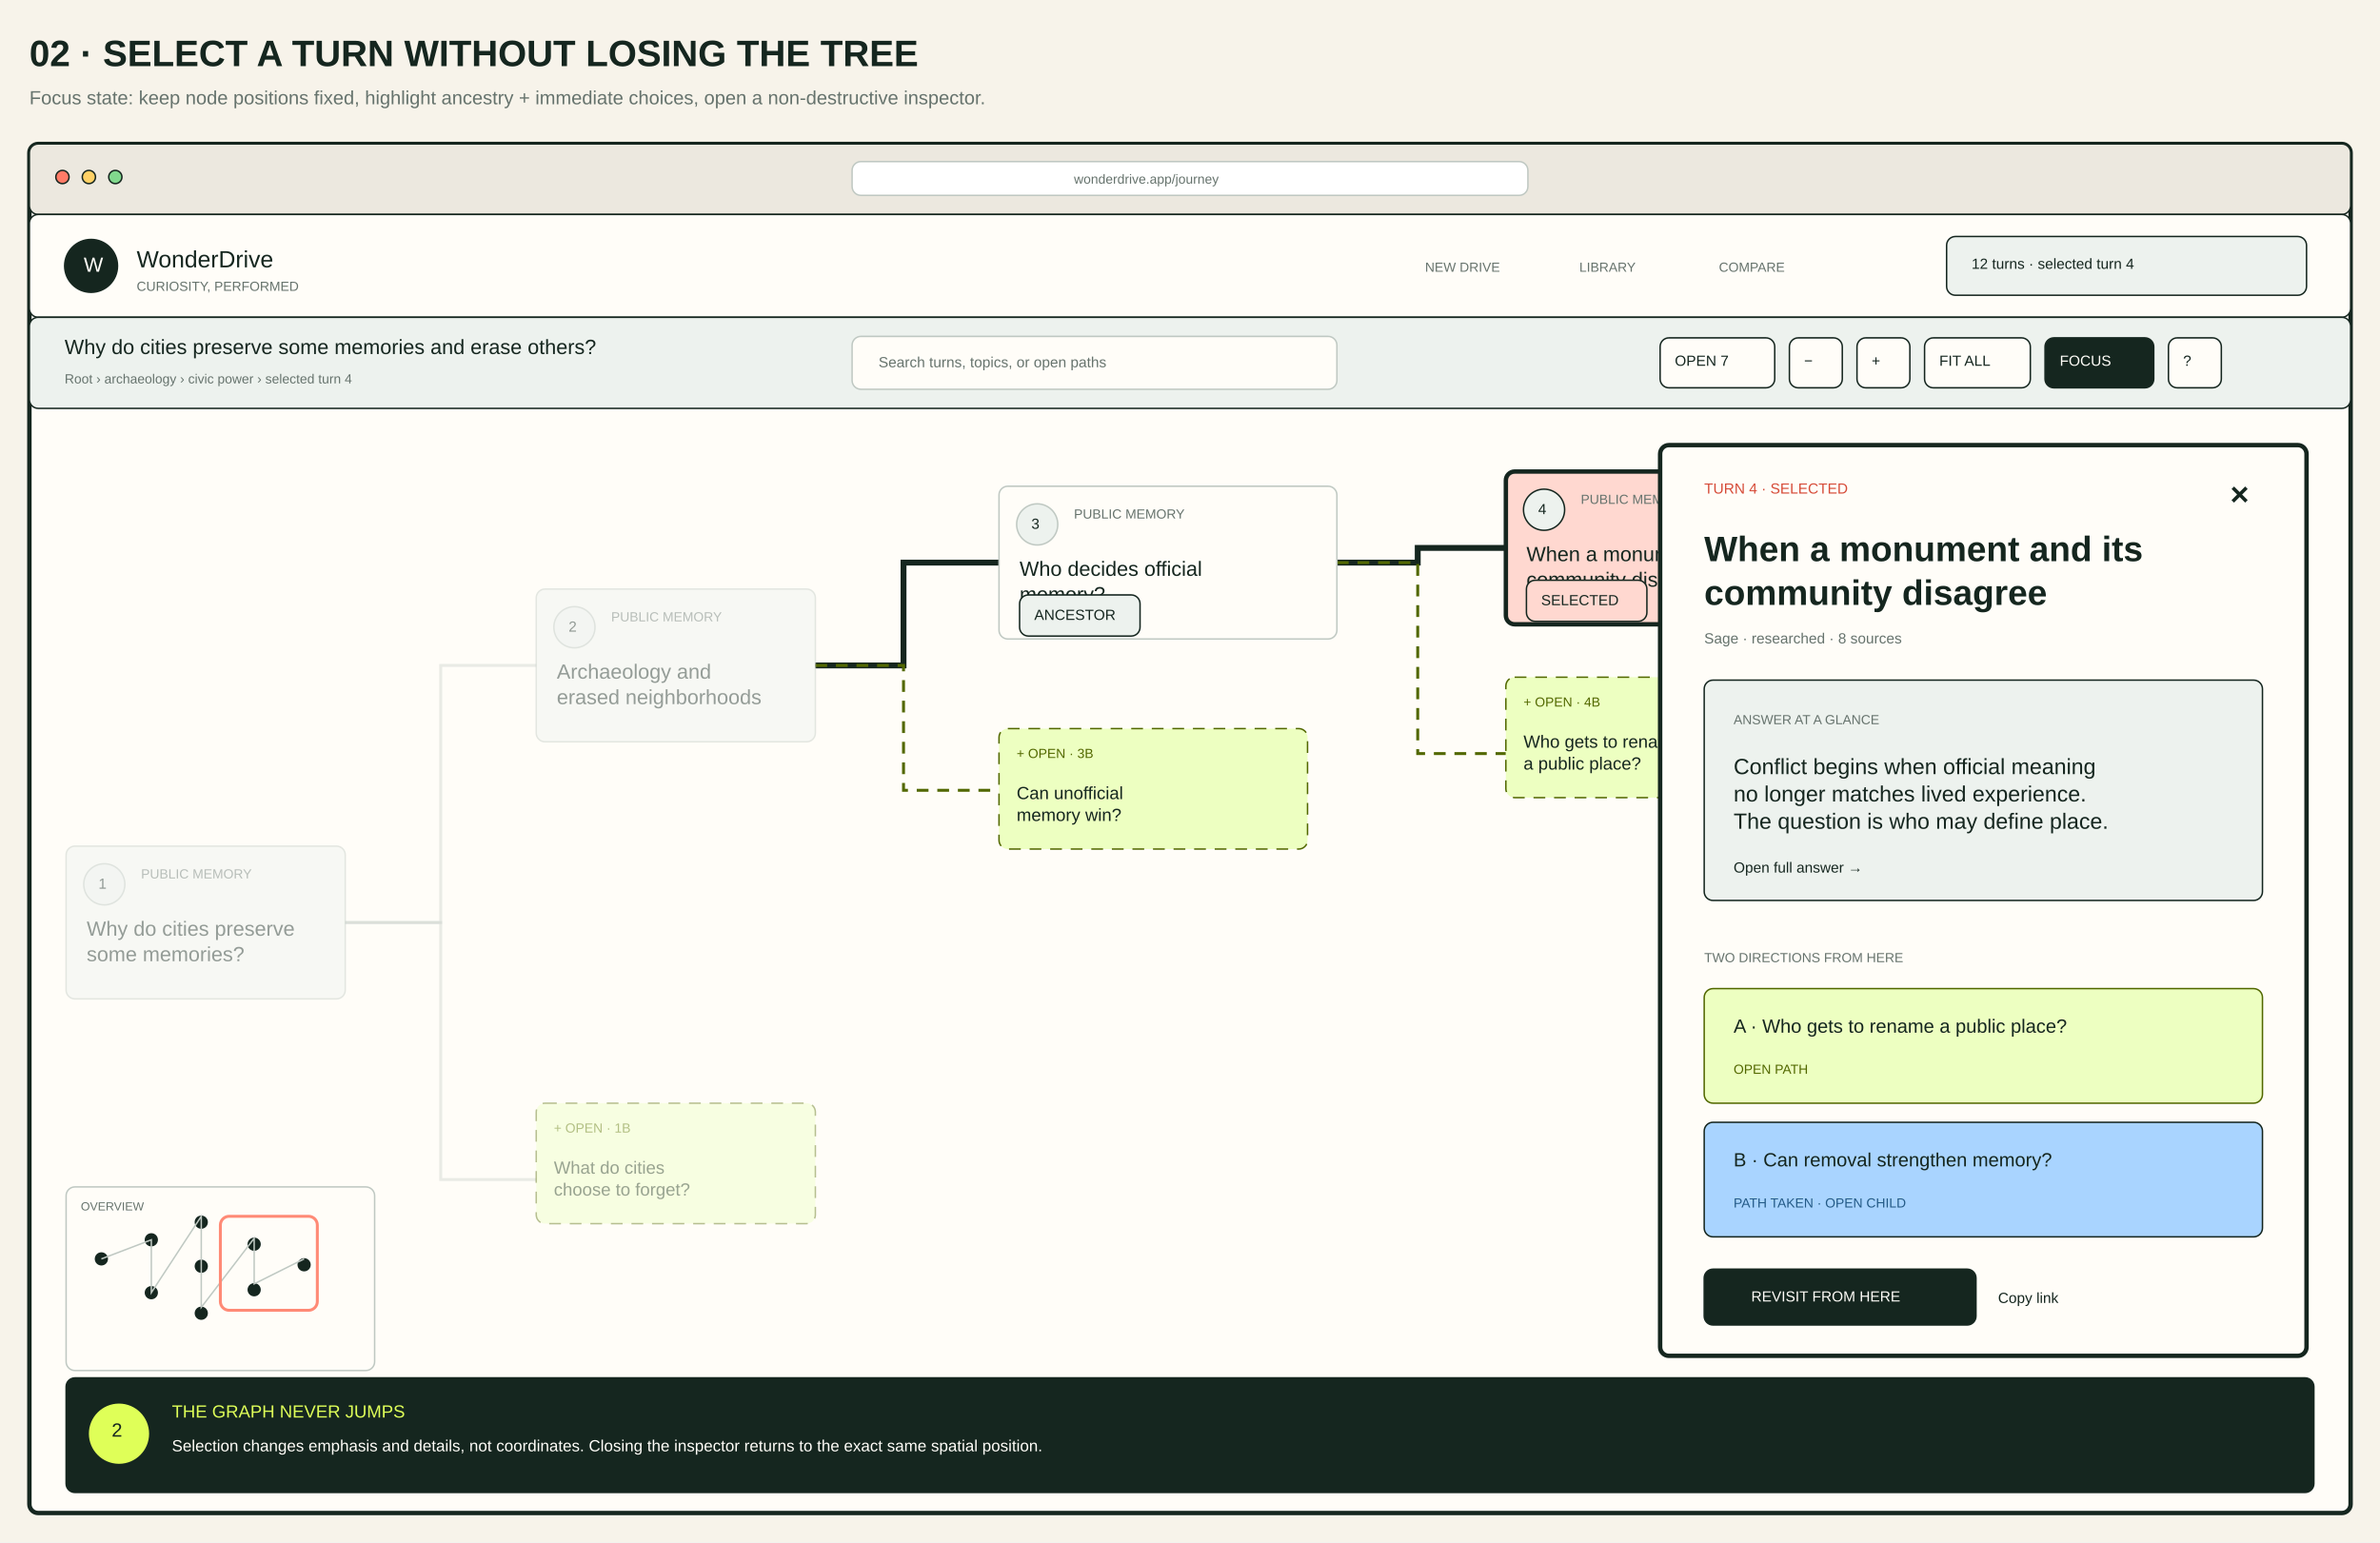
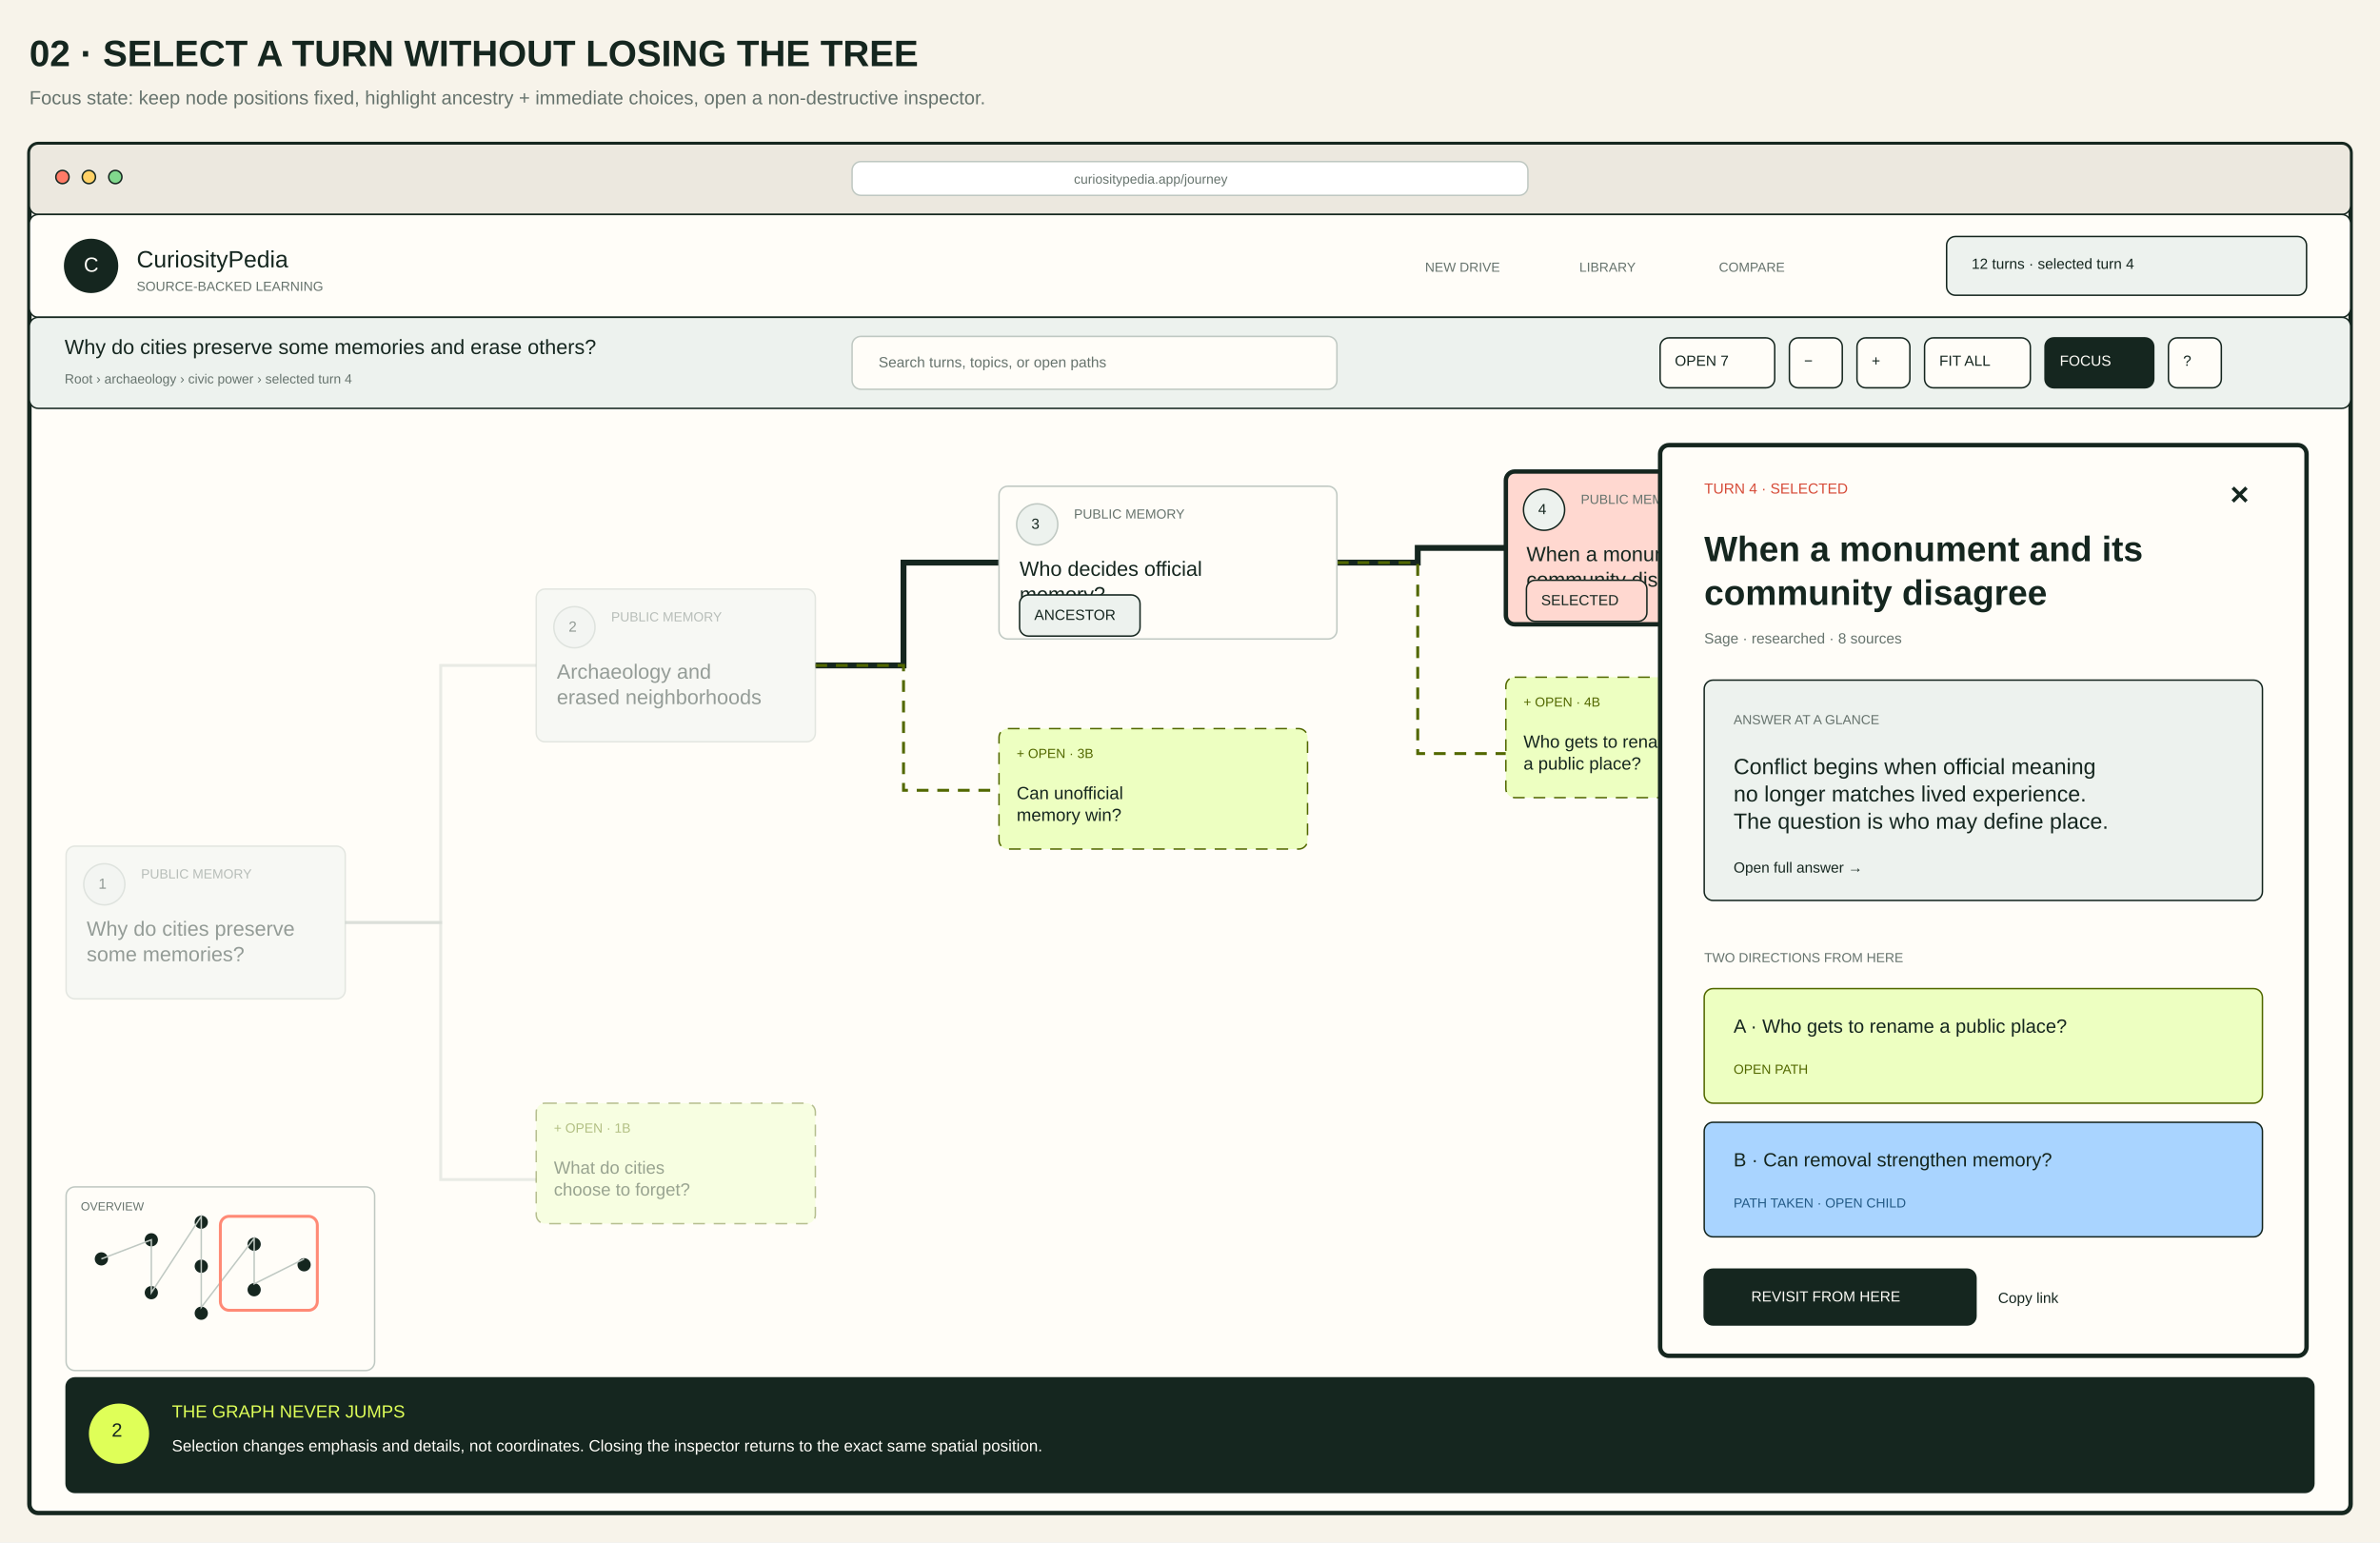
<svg xmlns="http://www.w3.org/2000/svg" width="1620" height="1050" viewBox="0 0 1620 1050">
  <rect x="0" y="0" width="1620" height="1050" fill="#f7f3ea" />
  <style>text{font-family:Arial,Helvetica,sans-serif}</style>
  <g transform="translate(-1680 -20)">
    <text x="1700" y="65" fill="#15261f" font-size="25" font-weight="600" opacity="1">
      <tspan x="1700" dy="0">02 · SELECT A TURN WITHOUT LOSING THE TREE</tspan>
    </text>
    <text x="1700" y="91" fill="#66736d" font-size="13" font-weight="500" opacity="1">
      <tspan x="1700" dy="0">Focus state: keep node positions fixed, highlight ancestry + immediate choices, open a non-destructive inspector.</tspan>
    </text>
    <rect x="1700" y="118" width="1580" height="932" rx="6" fill="#fffdf8" stroke="#15261f" stroke-width="3" opacity="1" />
    <rect x="1700" y="118" width="1580" height="48" rx="6" fill="#ece8df" stroke="#15261f" stroke-width="1" opacity="1" />
    <ellipse cx="1722.5" cy="140.5" rx="4.5" ry="4.5" fill="#ff7b67" stroke="#15261f" stroke-width="1" opacity="1" />
    <ellipse cx="1740.5" cy="140.5" rx="4.5" ry="4.5" fill="#ffd166" stroke="#15261f" stroke-width="1" opacity="1" />
    <ellipse cx="1758.5" cy="140.5" rx="4.5" ry="4.5" fill="#81d88d" stroke="#15261f" stroke-width="1" opacity="1" />
    <rect x="2260" y="130" width="460" height="23" rx="6" fill="#ffffff" stroke="#bfc8c2" stroke-width="1" opacity="1" />
    <text x="2411" y="145" fill="#66736d" font-size="9" font-weight="500" opacity="1">
-       <tspan x="2411" dy="0">wonderdrive.app/journey</tspan>
+       <tspan x="2411" dy="0">curiositypedia.app/journey</tspan>
    </text>
    <rect x="1700" y="166" width="1580" height="70" rx="6" fill="#fffdf8" stroke="#15261f" stroke-width="1" opacity="1" />
    <ellipse cx="1742" cy="201" rx="18" ry="18" fill="#15261f" stroke="#15261f" stroke-width="1" opacity="1" />
    <text x="1737" y="205" fill="#fffdf8" font-size="14" font-weight="500" opacity="1">
-       <tspan x="1737" dy="0">W</tspan>
+       <tspan x="1737" dy="0">C</tspan>
    </text>
    <text x="1773" y="202" fill="#15261f" font-size="16" font-weight="500" opacity="1">
-       <tspan x="1773" dy="0">WonderDrive</tspan>
+       <tspan x="1773" dy="0">CuriosityPedia</tspan>
    </text>
    <text x="1773" y="218" fill="#66736d" font-size="9" font-weight="500" opacity="1">
-       <tspan x="1773" dy="0">CURIOSITY, PERFORMED</tspan>
+       <tspan x="1773" dy="0">SOURCE-BACKED LEARNING</tspan>
    </text>
    <text x="2650" y="205" fill="#66736d" font-size="9" font-weight="500" opacity="1">
      <tspan x="2650" dy="0">NEW DRIVE</tspan>
    </text>
    <text x="2755" y="205" fill="#66736d" font-size="9" font-weight="500" opacity="1">
      <tspan x="2755" dy="0">LIBRARY</tspan>
    </text>
    <text x="2850" y="205" fill="#66736d" font-size="9" font-weight="500" opacity="1">
      <tspan x="2850" dy="0">COMPARE</tspan>
    </text>
    <rect x="3005" y="181" width="245" height="40" rx="6" fill="#edf2ee" stroke="#15261f" stroke-width="1" opacity="1" />
    <text x="3022" y="203" fill="#15261f" font-size="10" font-weight="500" opacity="1">
      <tspan x="3022" dy="0">12 turns · selected turn 4</tspan>
    </text>
    <rect x="1700" y="236" width="1580" height="62" rx="6" fill="#edf2ee" stroke="#15261f" stroke-width="1" opacity="1" />
    <text x="1724" y="261" fill="#15261f" font-size="14" font-weight="500" opacity="1">
      <tspan x="1724" dy="0">Why do cities preserve some memories and erase others?</tspan>
    </text>
    <text x="1724" y="281" fill="#66736d" font-size="9" font-weight="500" opacity="1">
      <tspan x="1724" dy="0">Root › archaeology › civic power › selected turn 4</tspan>
    </text>
    <rect x="2260" y="249" width="330" height="36" rx="6" fill="#fffdf8" stroke="#bfc8c2" stroke-width="1" opacity="1" />
    <text x="2278" y="270" fill="#66736d" font-size="10" font-weight="500" opacity="1">
      <tspan x="2278" dy="0">Search turns, topics, or open paths</tspan>
    </text>
    <rect x="2810" y="250" width="78" height="34" rx="6" fill="#fffdf8" stroke="#15261f" stroke-width="1" opacity="1" />
    <text x="2820" y="269" fill="#15261f" font-size="10" font-weight="500" opacity="1">
      <tspan x="2820" dy="0">OPEN 7</tspan>
    </text>
    <rect x="2898" y="250" width="36" height="34" rx="6" fill="#fffdf8" stroke="#15261f" stroke-width="1" opacity="1" />
    <text x="2908" y="269" fill="#15261f" font-size="10" font-weight="500" opacity="1">
      <tspan x="2908" dy="0">−</tspan>
    </text>
    <rect x="2944" y="250" width="36" height="34" rx="6" fill="#fffdf8" stroke="#15261f" stroke-width="1" opacity="1" />
    <text x="2954" y="269" fill="#15261f" font-size="10" font-weight="500" opacity="1">
      <tspan x="2954" dy="0">+</tspan>
    </text>
    <rect x="2990" y="250" width="72" height="34" rx="6" fill="#fffdf8" stroke="#15261f" stroke-width="1" opacity="1" />
    <text x="3000" y="269" fill="#15261f" font-size="10" font-weight="500" opacity="1">
      <tspan x="3000" dy="0">FIT ALL</tspan>
    </text>
    <rect x="3072" y="250" width="74" height="34" rx="6" fill="#15261f" stroke="#15261f" stroke-width="1" opacity="1" />
    <text x="3082" y="269" fill="#fffdf8" font-size="10" font-weight="500" opacity="1">
      <tspan x="3082" dy="0">FOCUS</tspan>
    </text>
    <rect x="3156" y="250" width="36" height="34" rx="6" fill="#fffdf8" stroke="#15261f" stroke-width="1" opacity="1" />
    <text x="3166" y="269" fill="#15261f" font-size="10" font-weight="500" opacity="1">
      <tspan x="3166" dy="0">?</tspan>
    </text>
    <polyline points="1915,648 1980,648 1980,473 2045,473" fill="none" stroke="#bfc8c2" stroke-width="2" opacity="0.35" />
    <polyline points="1915,648 1980,648 1980,823 2045,823" fill="none" stroke="#bfc8c2" stroke-width="2" opacity="0.35" />
    <polyline points="2235,473 2295,473 2295,403 2360,403" fill="none" stroke="#15261f" stroke-width="4" opacity="1" />
    <polyline points="2235,473 2295,473 2295,558 2360,558" fill="none" stroke="#526800" stroke-width="2" opacity="1" stroke-dasharray="8 6" />
    <polyline points="2590,403 2645,403 2645,393 2705,393" fill="none" stroke="#15261f" stroke-width="4" opacity="1" />
    <polyline points="2590,403 2645,403 2645,533 2705,533" fill="none" stroke="#526800" stroke-width="2" opacity="1" stroke-dasharray="8 6" />
    <rect x="1725" y="596" width="190" height="104" rx="6" fill="#edf2ee" stroke="#bfc8c2" stroke-width="1" opacity="0.44" />
    <ellipse cx="1751" cy="622" rx="14" ry="14" fill="#edf2ee" stroke="#bfc8c2" stroke-width="1" opacity="0.44" />
    <text x="1747" y="625" fill="#15261f" font-size="10" font-weight="500" opacity="0.44">
      <tspan x="1747" dy="0">1</tspan>
    </text>
    <text x="1776" y="618" fill="#66736d" font-size="9" font-weight="500" opacity="0.44">
      <tspan x="1776" dy="0">PUBLIC MEMORY</tspan>
    </text>
    <text x="1739" y="657" fill="#15261f" font-size="14" font-weight="500" opacity="0.44">
      <tspan x="1739" dy="0">Why do cities preserve</tspan>
      <tspan x="1739" dy="17.36">some memories?</tspan>
    </text>
    <rect x="2045" y="421" width="190" height="104" rx="6" fill="#edf2ee" stroke="#bfc8c2" stroke-width="1" opacity="0.44" />
    <ellipse cx="2071" cy="447" rx="14" ry="14" fill="#edf2ee" stroke="#bfc8c2" stroke-width="1" opacity="0.44" />
    <text x="2067" y="450" fill="#15261f" font-size="10" font-weight="500" opacity="0.44">
      <tspan x="2067" dy="0">2</tspan>
    </text>
    <text x="2096" y="443" fill="#66736d" font-size="9" font-weight="500" opacity="0.44">
      <tspan x="2096" dy="0">PUBLIC MEMORY</tspan>
    </text>
    <text x="2059" y="482" fill="#15261f" font-size="14" font-weight="500" opacity="0.44">
      <tspan x="2059" dy="0">Archaeology and</tspan>
      <tspan x="2059" dy="17.36">erased neighborhoods</tspan>
    </text>
    <rect x="2045" y="771" width="190" height="82" rx="6" fill="#edffc1" stroke="#526800" stroke-width="1" opacity="0.42" stroke-dasharray="8 6" />
    <text x="2057" y="791" fill="#526800" font-size="9" font-weight="500" opacity="0.42">
      <tspan x="2057" dy="0">+ OPEN · 1B</tspan>
    </text>
    <text x="2057" y="819" fill="#15261f" font-size="12" font-weight="500" opacity="0.42">
      <tspan x="2057" dy="0">What do cities</tspan>
      <tspan x="2057" dy="14.88">choose to forget?</tspan>
    </text>
    <rect x="2360" y="351" width="230" height="104" rx="6" fill="#fffdf8" stroke="#bfc8c2" stroke-width="1" opacity="1" />
    <ellipse cx="2386" cy="377" rx="14" ry="14" fill="#edf2ee" stroke="#bfc8c2" stroke-width="1" opacity="1" />
    <text x="2382" y="380" fill="#15261f" font-size="10" font-weight="500" opacity="1">
      <tspan x="2382" dy="0">3</tspan>
    </text>
    <text x="2411" y="373" fill="#66736d" font-size="9" font-weight="500" opacity="1">
      <tspan x="2411" dy="0">PUBLIC MEMORY</tspan>
    </text>
    <text x="2374" y="412" fill="#15261f" font-size="14" font-weight="500" opacity="1">
      <tspan x="2374" dy="0">Who decides official</tspan>
      <tspan x="2374" dy="17.36">memory?</tspan>
    </text>
    <rect x="2374" y="425" width="82" height="28" rx="6" fill="#edf2ee" stroke="#15261f" stroke-width="1" opacity="1" />
    <text x="2384" y="442" fill="#15261f" font-size="10" font-weight="500" opacity="1">
      <tspan x="2384" dy="0">ANCESTOR</tspan>
    </text>
    <rect x="2360" y="516" width="210" height="82" rx="6" fill="#edffc1" stroke="#526800" stroke-width="1" opacity="1" stroke-dasharray="8 6" />
    <text x="2372" y="536" fill="#526800" font-size="9" font-weight="500" opacity="1">
      <tspan x="2372" dy="0">+ OPEN · 3B</tspan>
    </text>
    <text x="2372" y="564" fill="#15261f" font-size="12" font-weight="500" opacity="1">
      <tspan x="2372" dy="0">Can unofficial</tspan>
      <tspan x="2372" dy="14.88">memory win?</tspan>
    </text>
    <rect x="2705" y="341" width="250" height="104" rx="6" fill="#ffd8d0" stroke="#15261f" stroke-width="3" opacity="1" />
    <ellipse cx="2731" cy="367" rx="14" ry="14" fill="#edf2ee" stroke="#15261f" stroke-width="1" opacity="1" />
    <text x="2727" y="370" fill="#15261f" font-size="10" font-weight="500" opacity="1">
      <tspan x="2727" dy="0">4</tspan>
    </text>
    <text x="2756" y="363" fill="#66736d" font-size="9" font-weight="500" opacity="1">
      <tspan x="2756" dy="0">PUBLIC MEMORY</tspan>
    </text>
    <text x="2719" y="402" fill="#15261f" font-size="14" font-weight="500" opacity="1">
      <tspan x="2719" dy="0">When a monument and its</tspan>
      <tspan x="2719" dy="17.36">community disagree</tspan>
    </text>
    <rect x="2719" y="415" width="82" height="28" rx="6" fill="#ffd8d0" stroke="#15261f" stroke-width="1" opacity="1" />
    <text x="2729" y="432" fill="#15261f" font-size="10" font-weight="500" opacity="1">
      <tspan x="2729" dy="0">SELECTED</tspan>
    </text>
    <rect x="2705" y="481" width="230" height="82" rx="6" fill="#edffc1" stroke="#526800" stroke-width="1" opacity="1" stroke-dasharray="8 6" />
    <text x="2717" y="501" fill="#526800" font-size="9" font-weight="500" opacity="1">
      <tspan x="2717" dy="0">+ OPEN · 4B</tspan>
    </text>
    <text x="2717" y="529" fill="#15261f" font-size="12" font-weight="500" opacity="1">
      <tspan x="2717" dy="0">Who gets to rename</tspan>
      <tspan x="2717" dy="14.88">a public place?</tspan>
    </text>
    <rect x="2810" y="323" width="440" height="620" rx="6" fill="#fffdf8" stroke="#15261f" stroke-width="3" opacity="1" />
    <text x="2840" y="356" fill="#d64b38" font-size="10" font-weight="500" opacity="1">
      <tspan x="2840" dy="0">TURN 4 · SELECTED</tspan>
    </text>
    <text x="3198" y="364" fill="#15261f" font-size="22" font-weight="600" opacity="1">
      <tspan x="3198" dy="0">×</tspan>
    </text>
    <text x="2840" y="402" fill="#15261f" font-size="24" font-weight="600" opacity="1">
      <tspan x="2840" dy="0">When a monument and its</tspan>
      <tspan x="2840" dy="29.76">community disagree</tspan>
    </text>
    <text x="2840" y="458" fill="#66736d" font-size="10" font-weight="500" opacity="1">
      <tspan x="2840" dy="0">Sage · researched · 8 sources</tspan>
    </text>
    <rect x="2840" y="483" width="380" height="150" rx="6" fill="#edf2ee" stroke="#15261f" stroke-width="1" opacity="1" />
    <text x="2860" y="513" fill="#66736d" font-size="9" font-weight="500" opacity="1">
      <tspan x="2860" dy="0">ANSWER AT A GLANCE</tspan>
    </text>
    <text x="2860" y="547" fill="#15261f" font-size="15" font-weight="500" opacity="1">
      <tspan x="2860" dy="0">Conflict begins when official meaning</tspan>
      <tspan x="2860" dy="18.6">no longer matches lived experience.</tspan>
      <tspan x="2860" dy="18.6">The question is who may define place.</tspan>
    </text>
    <text x="2860" y="614" fill="#15261f" font-size="10" font-weight="500" opacity="1">
      <tspan x="2860" dy="0">Open full answer  →</tspan>
    </text>
    <text x="2840" y="675" fill="#66736d" font-size="9" font-weight="500" opacity="1">
      <tspan x="2840" dy="0">TWO DIRECTIONS FROM HERE</tspan>
    </text>
    <rect x="2840" y="693" width="380" height="78" rx="6" fill="#edffc1" stroke="#526800" stroke-width="1" opacity="1" />
    <text x="2860" y="723" fill="#15261f" font-size="13" font-weight="500" opacity="1">
      <tspan x="2860" dy="0">A · Who gets to rename a public place?</tspan>
    </text>
    <text x="2860" y="751" fill="#526800" font-size="9" font-weight="500" opacity="1">
      <tspan x="2860" dy="0">OPEN PATH</tspan>
    </text>
    <rect x="2840" y="784" width="380" height="78" rx="6" fill="#a9d4ff" stroke="#15261f" stroke-width="1" opacity="1" />
    <text x="2860" y="814" fill="#15261f" font-size="13" font-weight="500" opacity="1">
      <tspan x="2860" dy="0">B · Can removal strengthen memory?</tspan>
    </text>
    <text x="2860" y="842" fill="#235a86" font-size="9" font-weight="500" opacity="1">
      <tspan x="2860" dy="0">PATH TAKEN · OPEN CHILD</tspan>
    </text>
    <rect x="2840" y="884" width="185" height="38" rx="6" fill="#15261f" stroke="#15261f" stroke-width="1" opacity="1" />
    <text x="2872" y="906" fill="#fffdf8" font-size="10" font-weight="500" opacity="1">
      <tspan x="2872" dy="0">REVISIT FROM HERE</tspan>
    </text>
    <text x="3040" y="907" fill="#15261f" font-size="10" font-weight="500" opacity="1">
      <tspan x="3040" dy="0">Copy link</tspan>
    </text>
    <rect x="1725" y="828" width="210" height="125" rx="6" fill="#fffdf8" stroke="#bfc8c2" stroke-width="1" opacity="1" />
    <text x="1735" y="844" fill="#66736d" font-size="8" font-weight="500" opacity="1">
      <tspan x="1735" dy="0">OVERVIEW</tspan>
    </text>
    <ellipse cx="1749" cy="877" rx="4" ry="4" fill="#15261f" stroke="#15261f" stroke-width="1" opacity="1" />
    <ellipse cx="1783" cy="864" rx="4" ry="4" fill="#15261f" stroke="#15261f" stroke-width="1" opacity="1" />
    <ellipse cx="1783" cy="900" rx="4" ry="4" fill="#15261f" stroke="#15261f" stroke-width="1" opacity="1" />
    <ellipse cx="1817" cy="852" rx="4" ry="4" fill="#15261f" stroke="#15261f" stroke-width="1" opacity="1" />
    <ellipse cx="1817" cy="882" rx="4" ry="4" fill="#15261f" stroke="#15261f" stroke-width="1" opacity="1" />
    <ellipse cx="1817" cy="914" rx="4" ry="4" fill="#15261f" stroke="#15261f" stroke-width="1" opacity="1" />
    <ellipse cx="1853" cy="867" rx="4" ry="4" fill="#15261f" stroke="#15261f" stroke-width="1" opacity="1" />
    <ellipse cx="1853" cy="898" rx="4" ry="4" fill="#15261f" stroke="#15261f" stroke-width="1" opacity="1" />
    <ellipse cx="1887" cy="881" rx="4" ry="4" fill="#15261f" stroke="#15261f" stroke-width="1" opacity="1" />
    <polyline points="1749,877 1783,864 1783,900 1817,848 1817,878 1817,910 1853,863 1853,894 1887,877" fill="none" stroke="#bfc8c2" stroke-width="1" opacity="1" />
    <rect x="1830" y="848" width="66" height="64" rx="6" fill="none" stroke="#ff8a76" stroke-width="2" opacity="1" />
    <rect x="1725" y="958" width="1530" height="78" rx="6" fill="#15261f" stroke="#15261f" stroke-width="1" opacity="1" />
    <ellipse cx="1761" cy="996" rx="20" ry="20" fill="#dfff58" stroke="#dfff58" stroke-width="1" opacity="1" />
    <text x="1756" y="998" fill="#15261f" font-size="13" font-weight="500" opacity="1">
      <tspan x="1756" dy="0">2</tspan>
    </text>
    <text x="1797" y="985" fill="#dfff58" font-size="12" font-weight="500" opacity="1">
      <tspan x="1797" dy="0">THE GRAPH NEVER JUMPS</tspan>
    </text>
    <text x="1797" y="1008" fill="#fffdf8" font-size="11" font-weight="500" opacity="1">
      <tspan x="1797" dy="0">Selection changes emphasis and details, not coordinates. Closing the inspector returns to the exact same spatial position.</tspan>
    </text>
  </g>
</svg>
